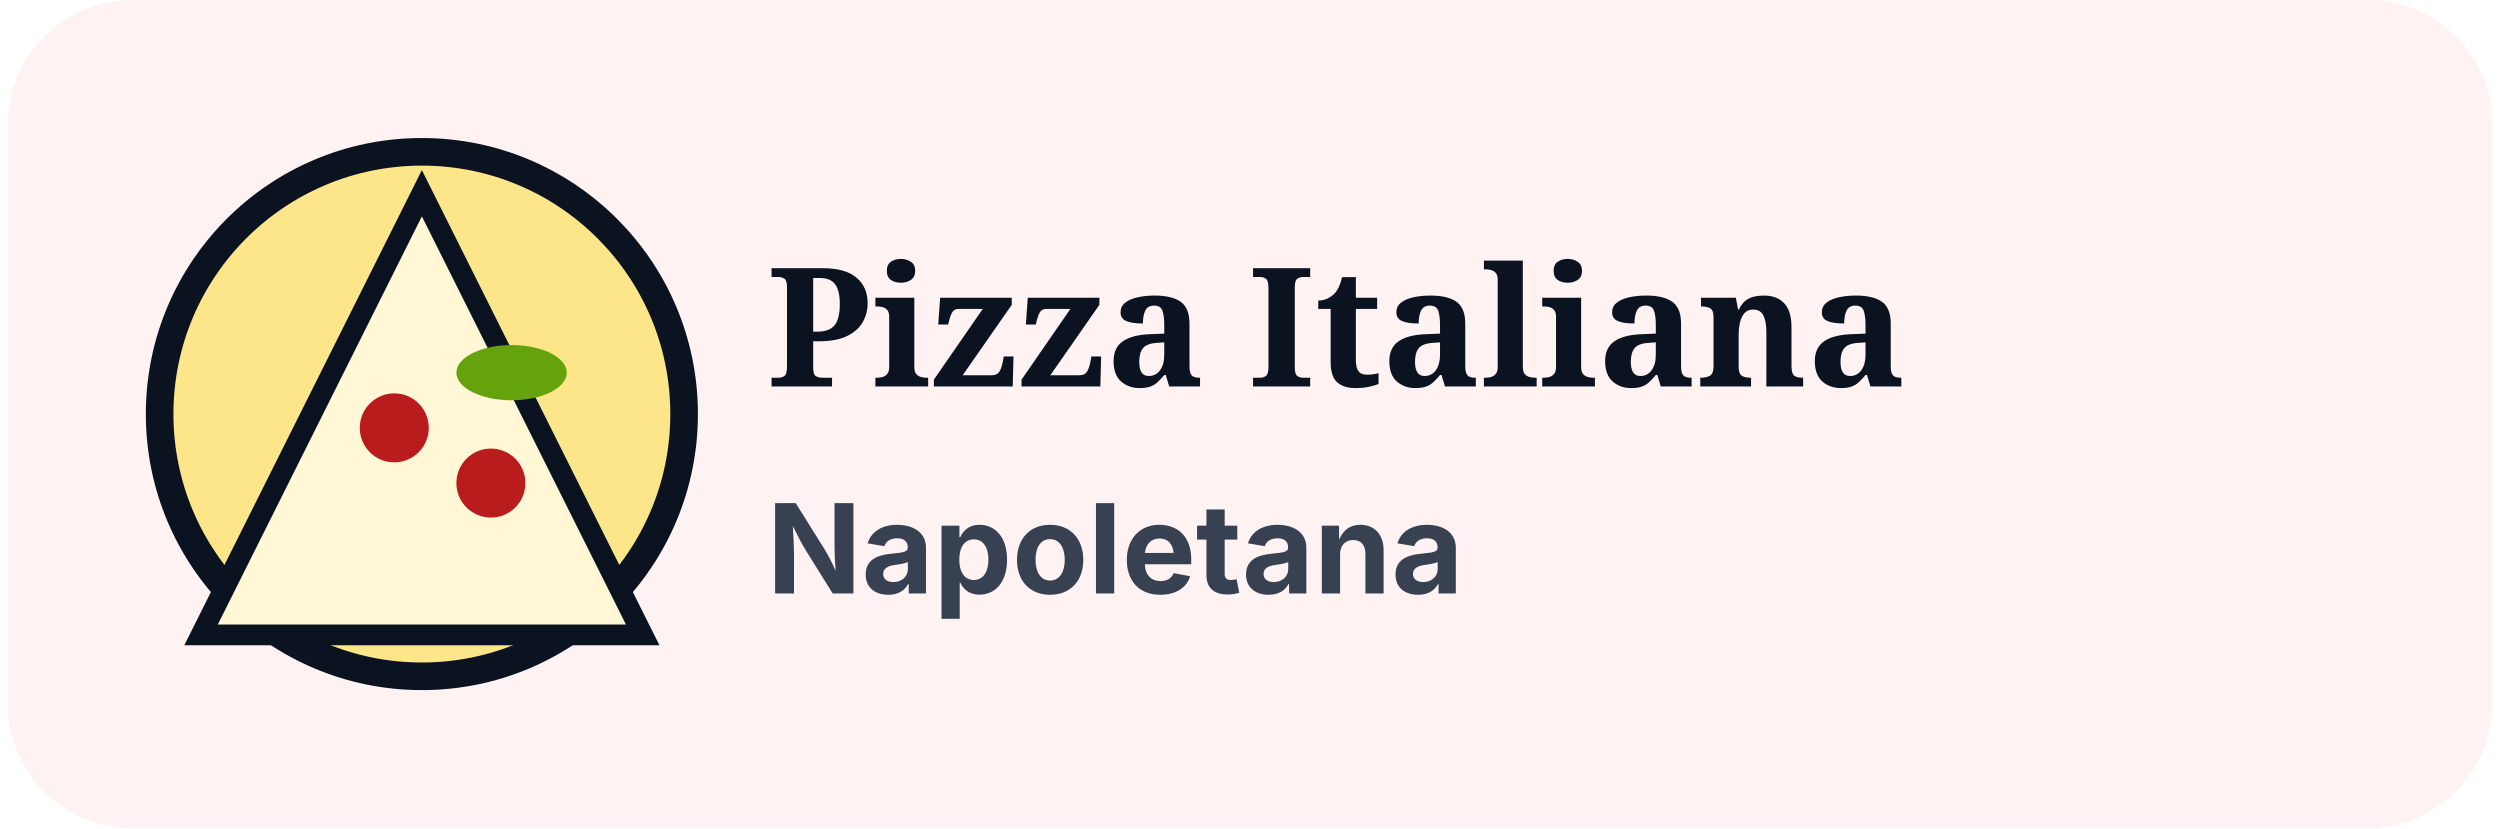
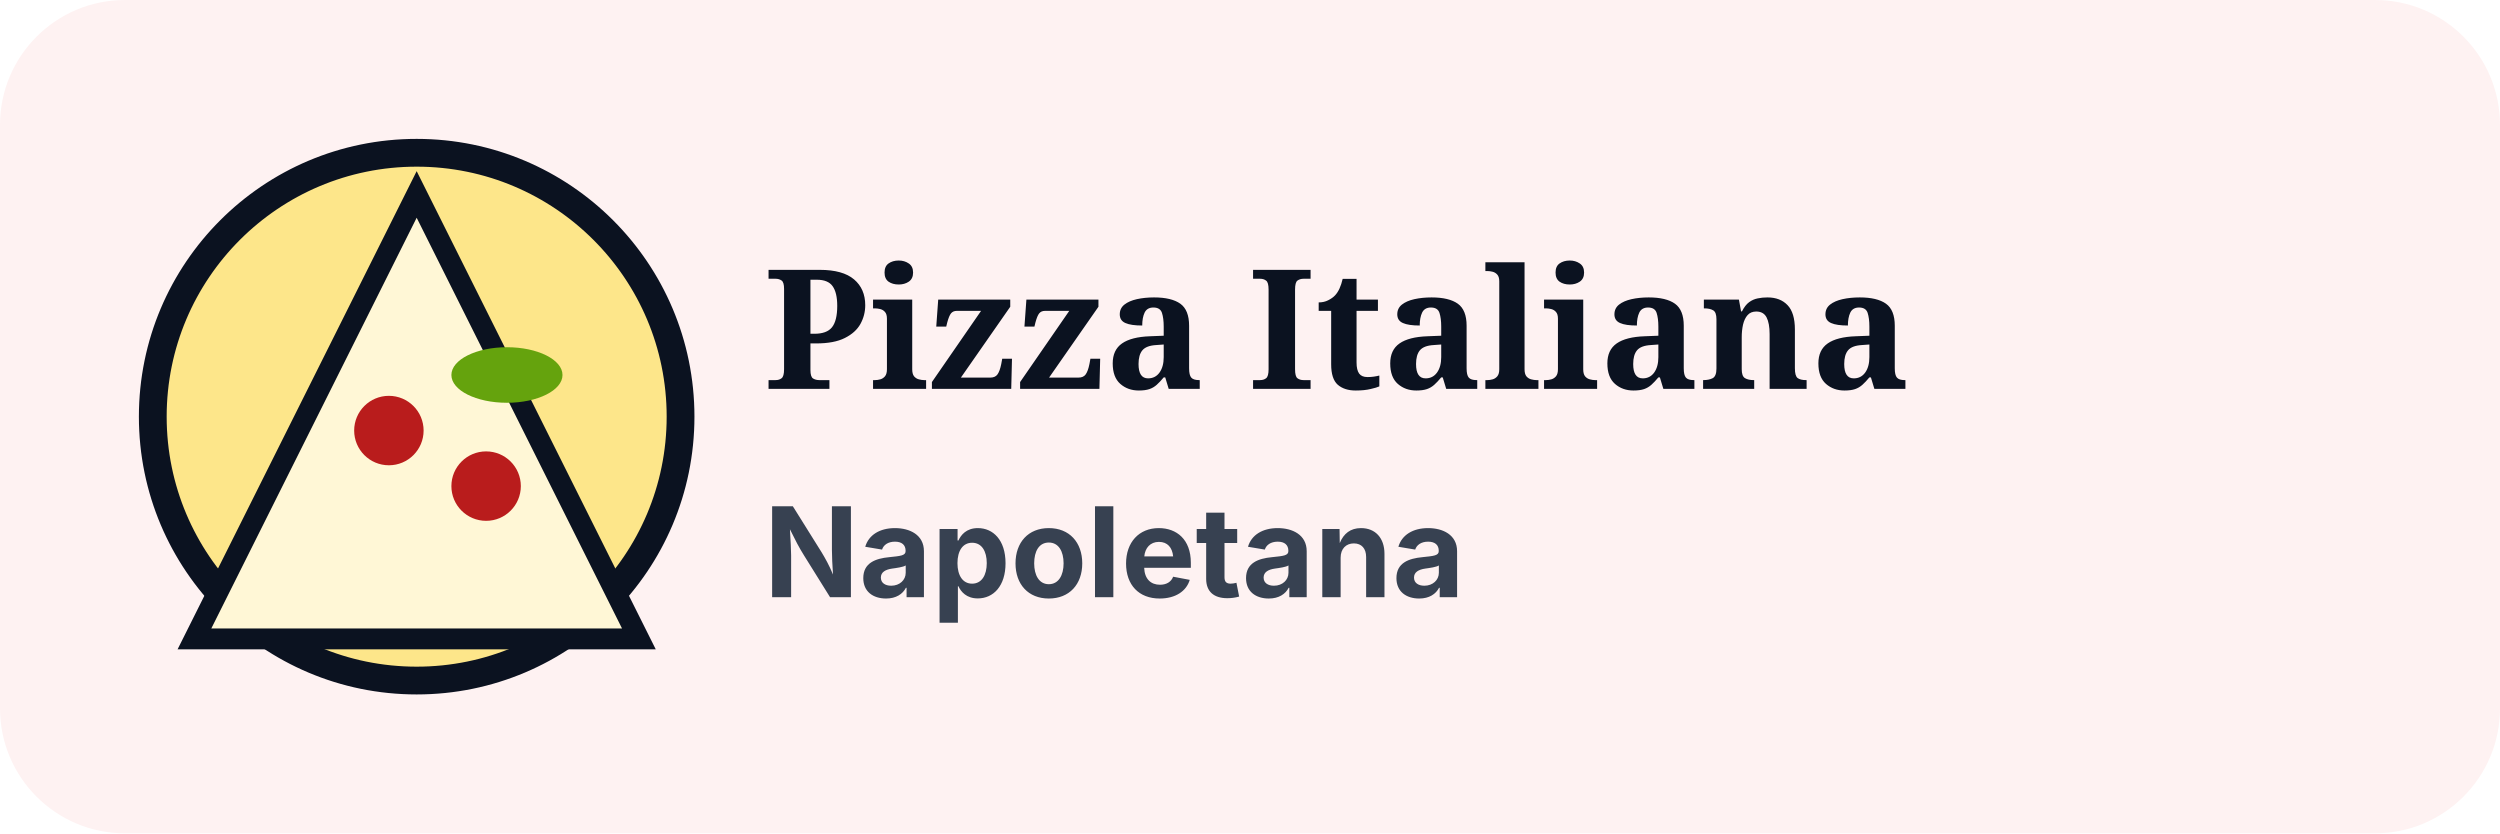
- <svg xmlns="http://www.w3.org/2000/svg" viewBox="0 0 360 120" width="640" height="212">
+ <svg xmlns="http://www.w3.org/2000/svg" viewBox="0 0 360 120">
  <rect rx="18" width="360" height="120" fill="#fef2f2" />
  <g transform="translate(18,18)">
    <circle cx="42" cy="42" r="38" fill="#fde68a" stroke="#0b1220" stroke-width="4" />
    <path d="M42 10 L74 74 L10 74 Z" fill="#fff7d6" stroke="#0b1220" stroke-width="3" />
    <circle cx="38" cy="44" r="5" fill="#b91c1c" />
    <circle cx="52" cy="52" r="5" fill="#b91c1c" />
    <ellipse cx="55" cy="36" rx="8" ry="4" fill="#65a30d" />
  </g>
  <text x="110" y="56" font-family="Georgia, serif" font-weight="800" font-size="24" fill="#0b1220">Pizza Italiana</text>
  <text x="110" y="86" font-family="Inter, system-ui" font-weight="700" font-size="18" fill="#374151">Napoletana</text>
</svg>
